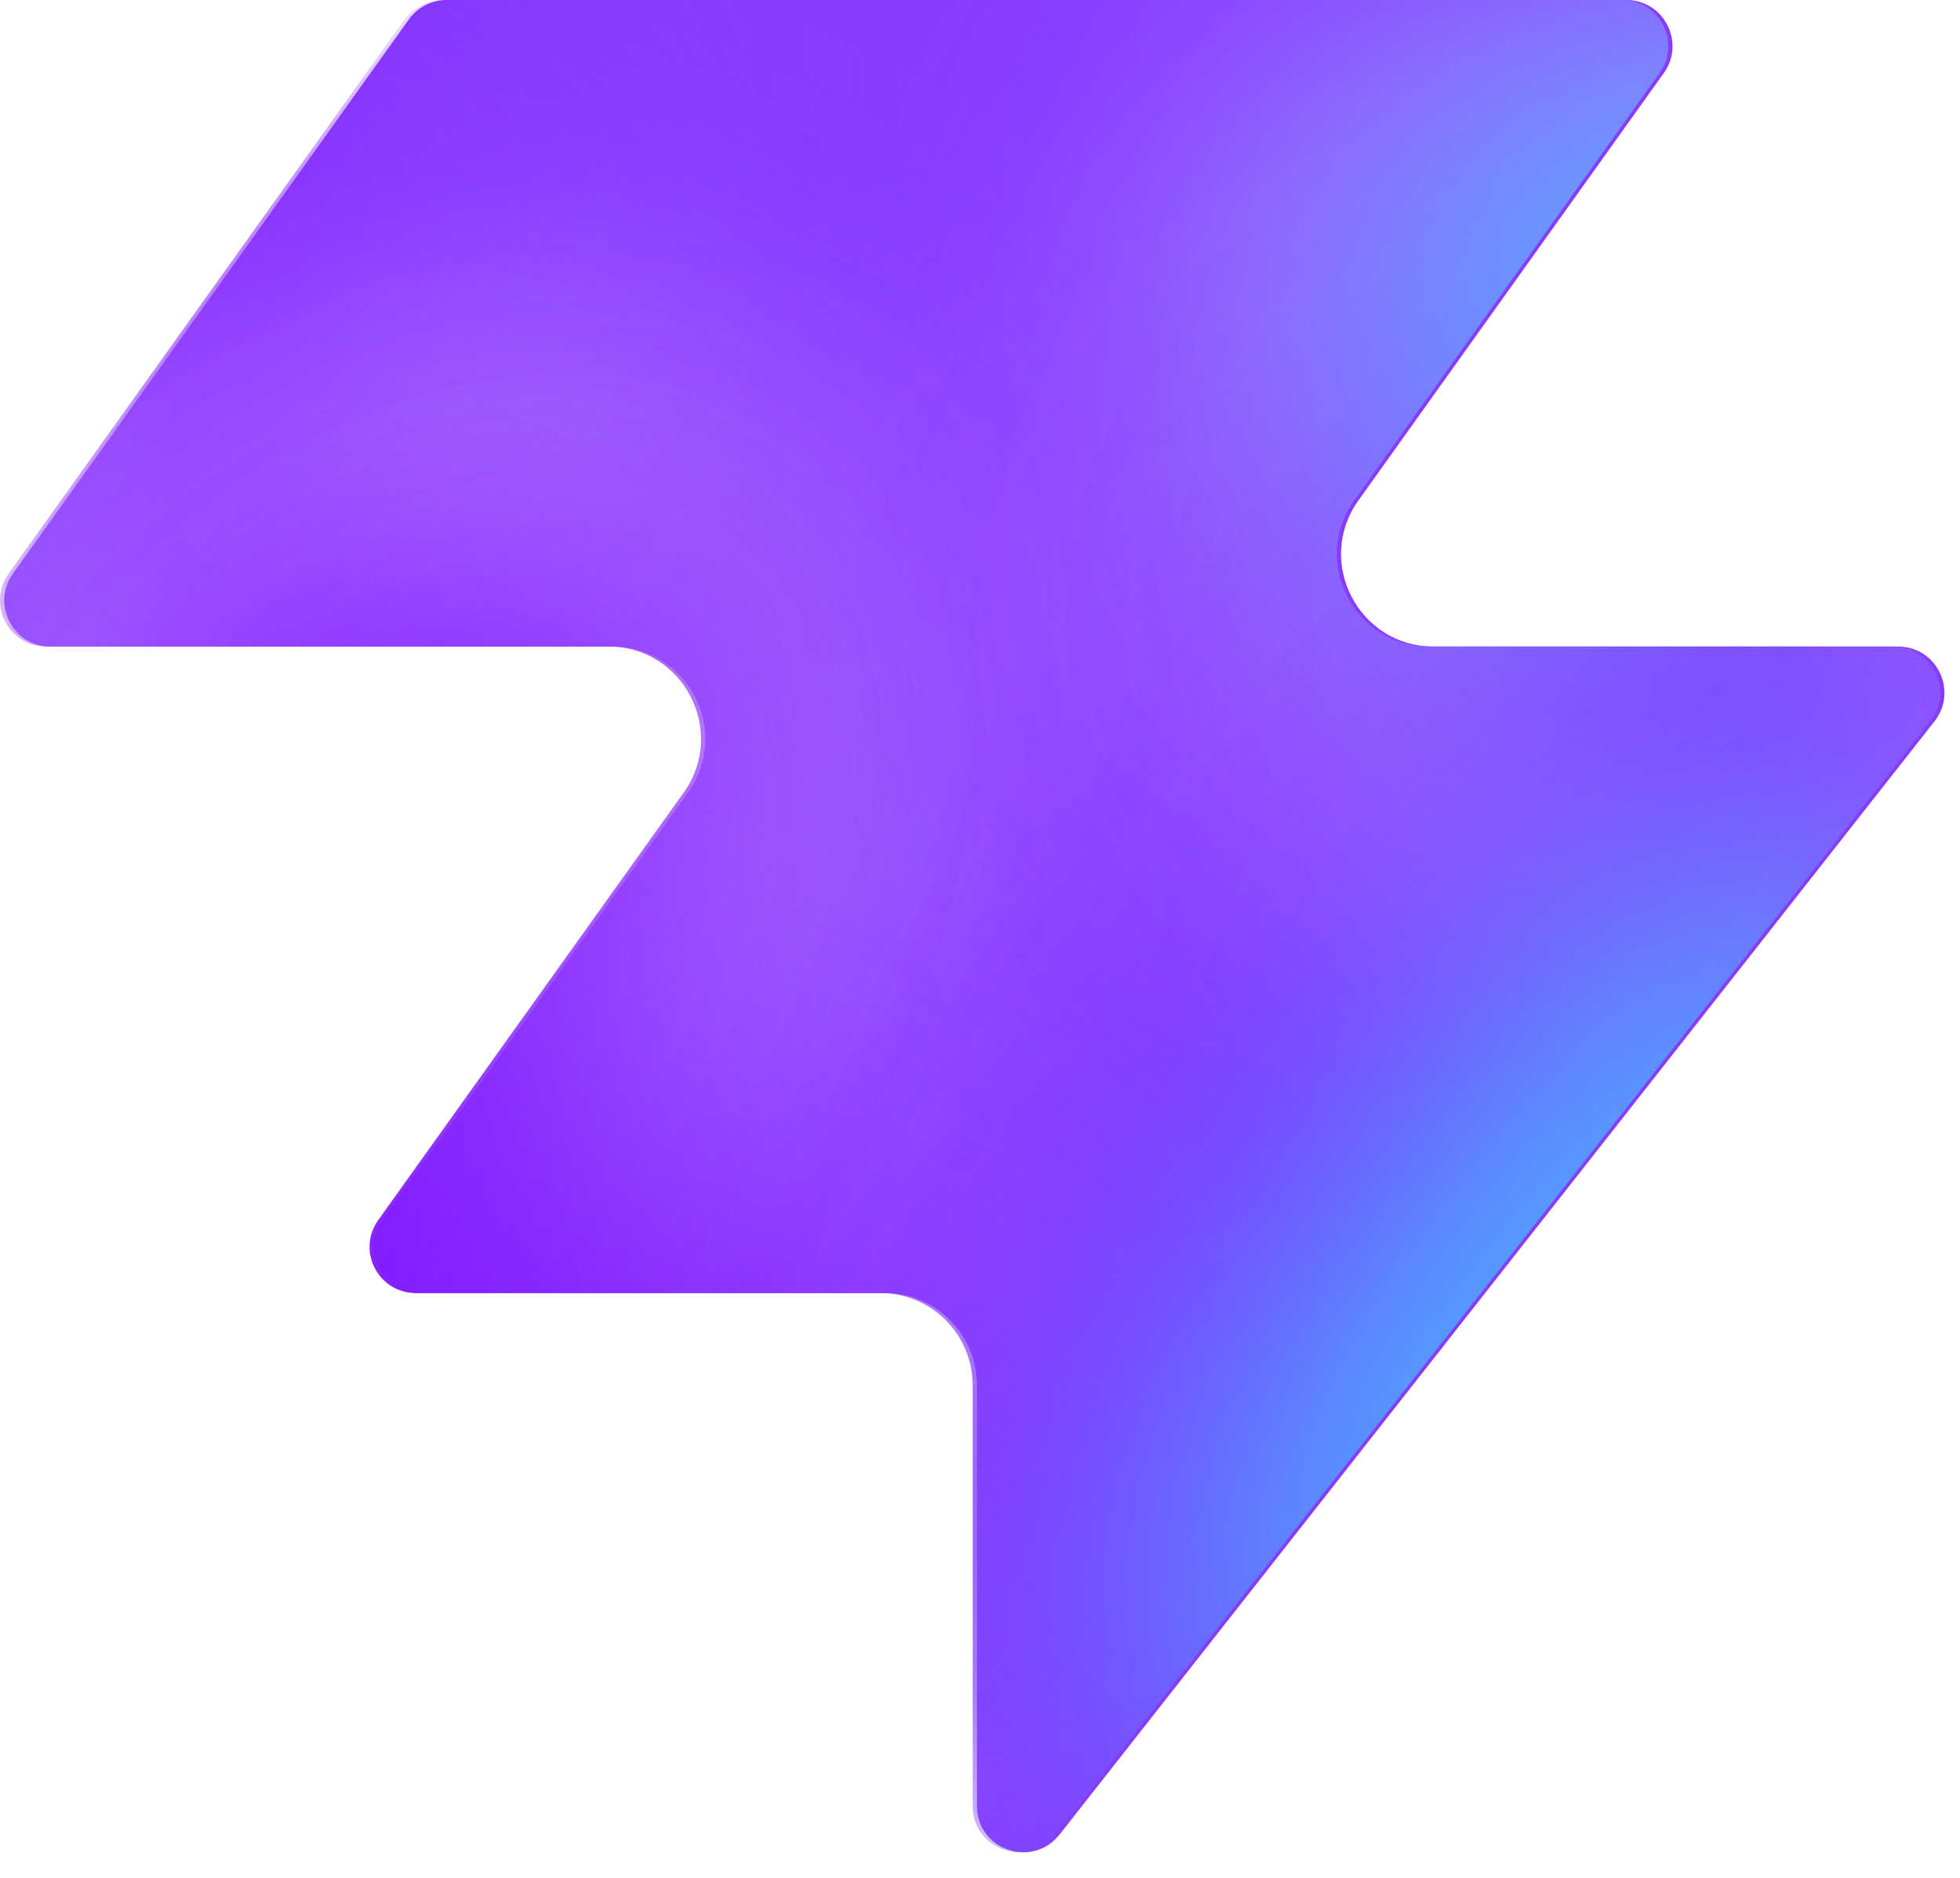
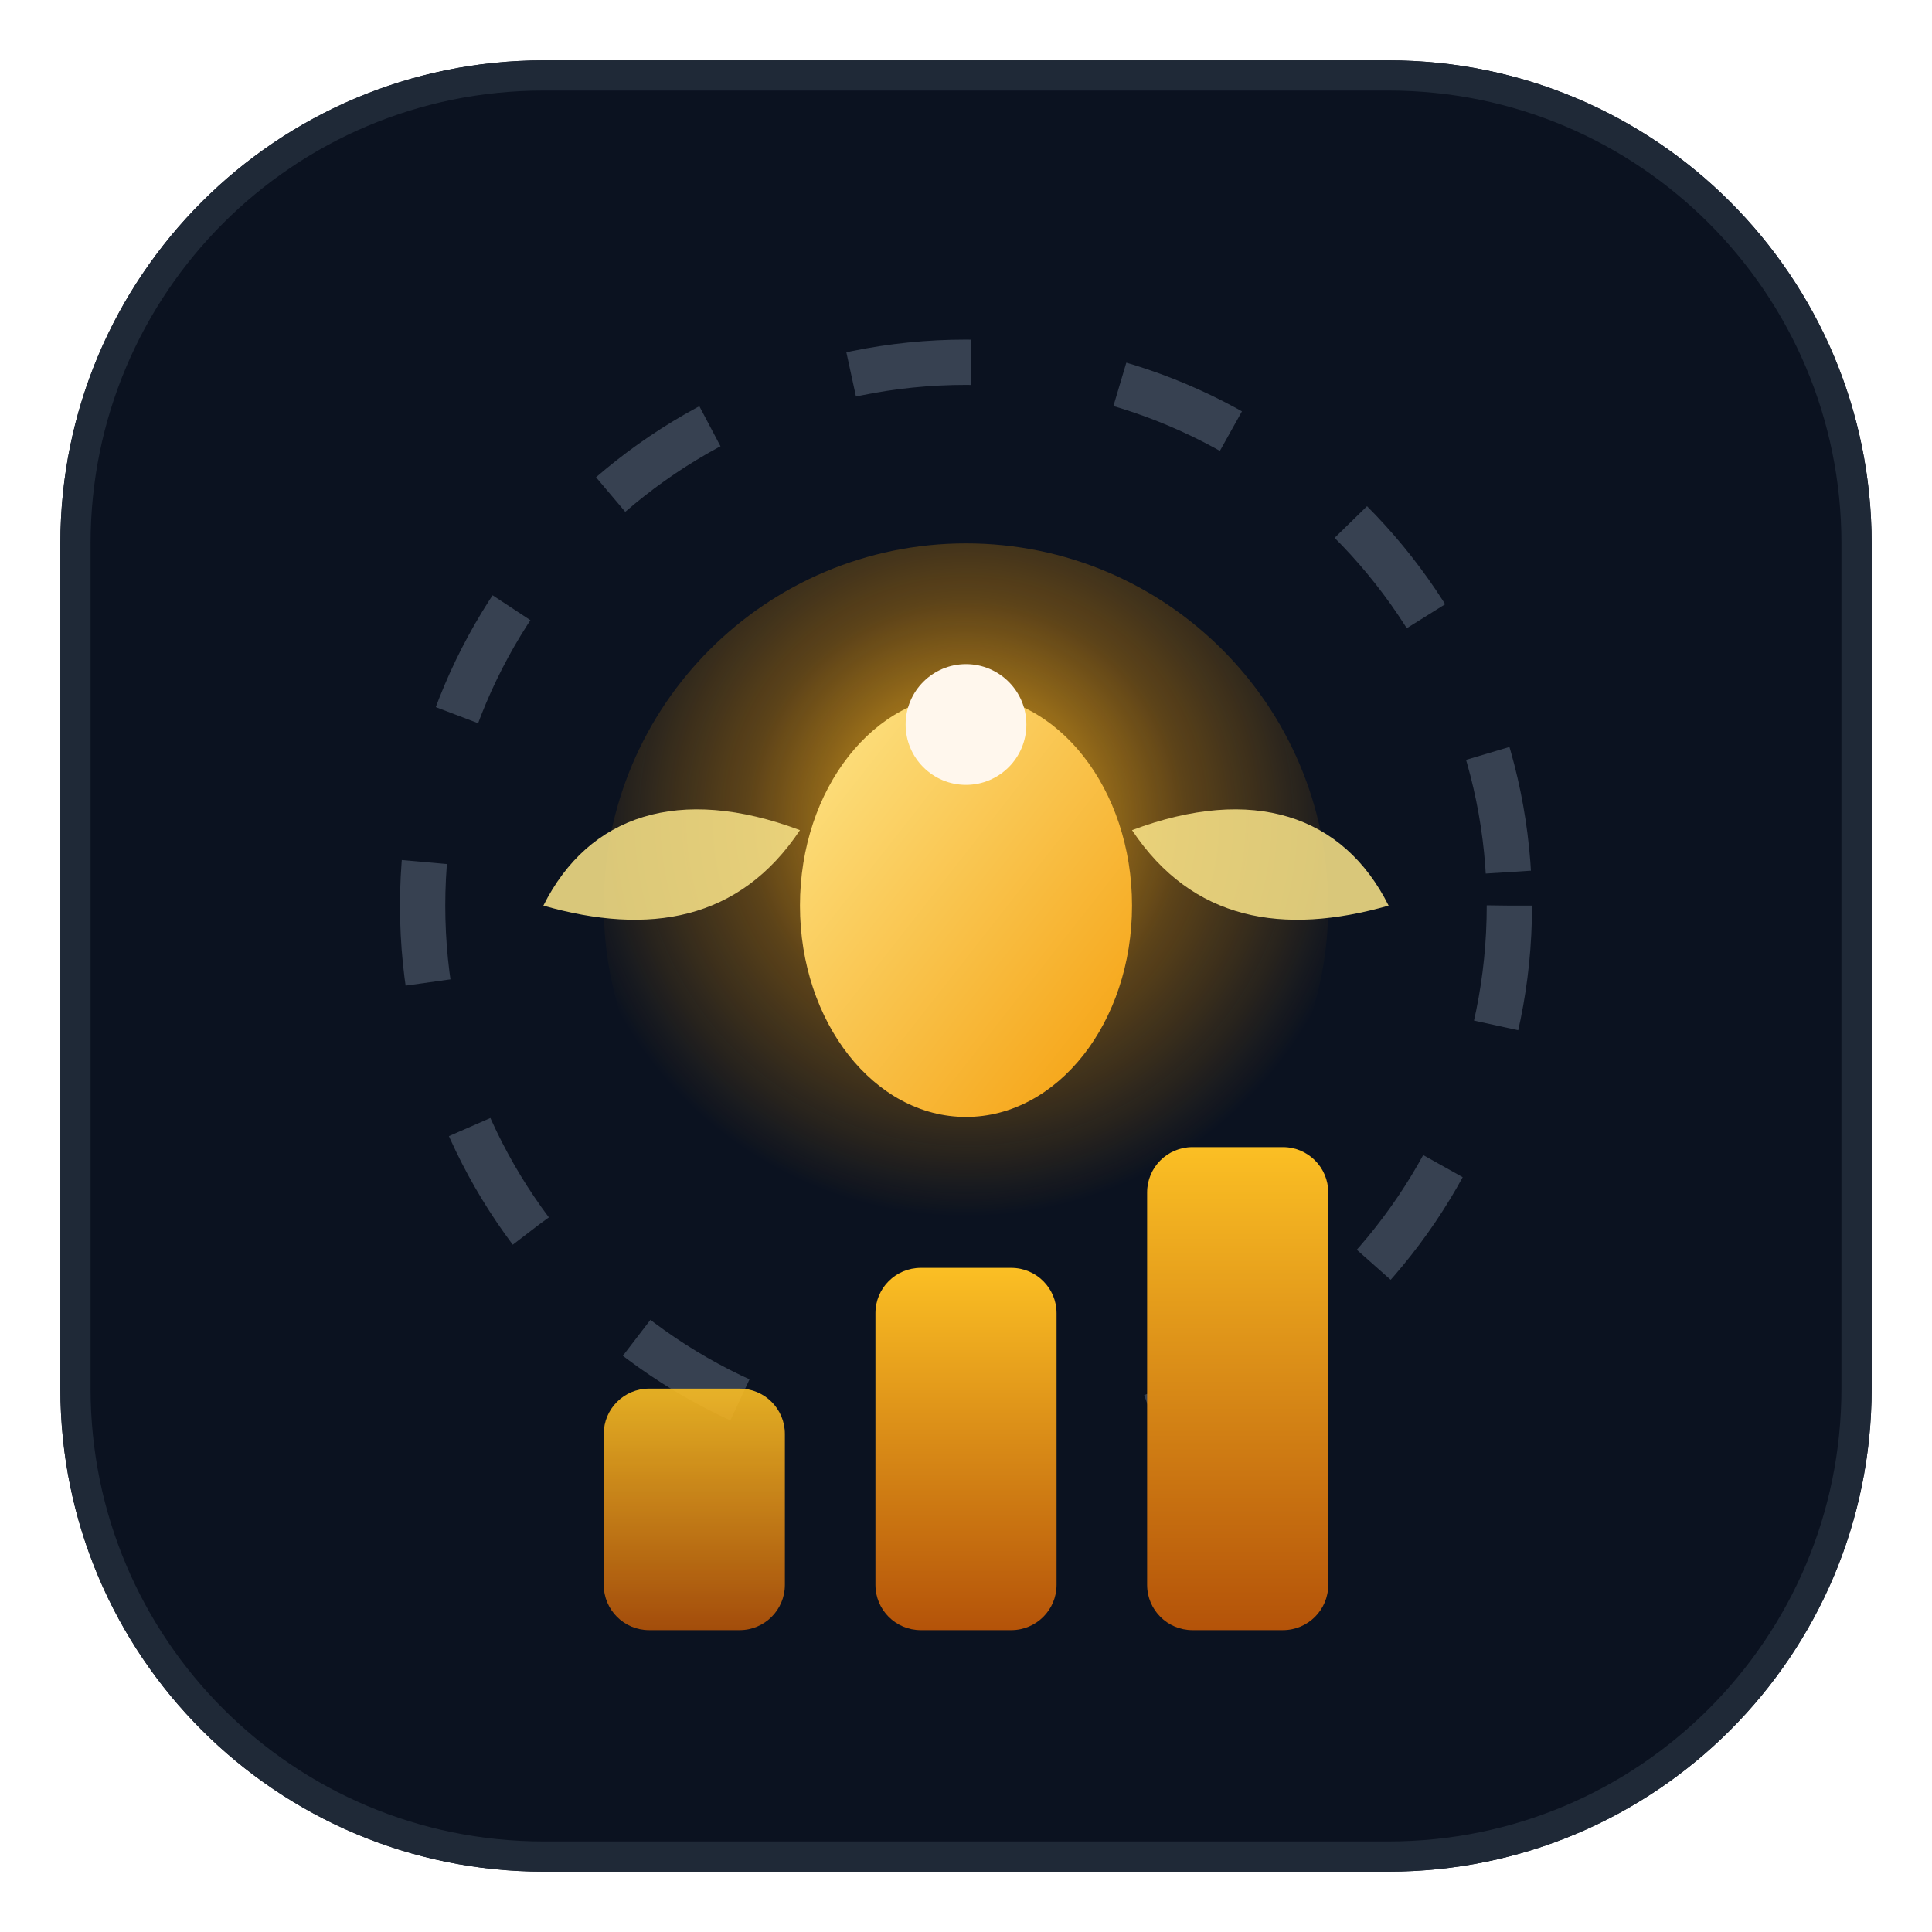
- <svg xmlns="http://www.w3.org/2000/svg" width="48" height="46" fill="none" viewBox="0 0 48 46">
-   <path fill="#863bff" d="M25.946 44.938c-.664.845-2.021.375-2.021-.698V33.937a2.26 2.26 0 0 0-2.262-2.262H10.287c-.92 0-1.456-1.04-.92-1.788l7.48-10.471c1.07-1.497 0-3.578-1.842-3.578H1.237c-.92 0-1.456-1.04-.92-1.788L10.013.474c.214-.297.556-.474.92-.474h28.894c.92 0 1.456 1.04.92 1.788l-7.48 10.471c-1.07 1.498 0 3.579 1.842 3.579h11.377c.943 0 1.473 1.088.89 1.83L25.947 44.94z" style="fill:#863bff;fill:color(display-p3 .525 .23 1);fill-opacity:1" />
-   <mask id="a" width="48" height="46" x="0" y="0" maskUnits="userSpaceOnUse" style="mask-type:alpha">
-     <path fill="#000" d="M25.842 44.938c-.664.844-2.021.375-2.021-.698V33.937a2.26 2.26 0 0 0-2.262-2.262H10.183c-.92 0-1.456-1.04-.92-1.788l7.48-10.471c1.07-1.498 0-3.579-1.842-3.579H1.133c-.92 0-1.456-1.04-.92-1.787L9.91.473c.214-.297.556-.474.92-.474h28.894c.92 0 1.456 1.04.92 1.788l-7.48 10.471c-1.07 1.498 0 3.578 1.842 3.578h11.377c.943 0 1.473 1.088.89 1.832L25.843 44.94z" style="fill:#000;fill-opacity:1" />
-   </mask>
-   <g mask="url(#a)">
-     <g filter="url(#b)">
-       <ellipse cx="5.508" cy="14.704" fill="#ede6ff" rx="5.508" ry="14.704" style="fill:#ede6ff;fill:color(display-p3 .927 .903 1);fill-opacity:1" transform="matrix(.00324 1 1 -.00324 -4.47 31.516)" />
-     </g>
-     <g filter="url(#c)">
-       <ellipse cx="10.399" cy="29.851" fill="#ede6ff" rx="10.399" ry="29.851" style="fill:#ede6ff;fill:color(display-p3 .927 .903 1);fill-opacity:1" transform="matrix(.00324 1 1 -.00324 -39.328 7.883)" />
-     </g>
-     <g filter="url(#d)">
-       <ellipse cx="5.508" cy="30.487" fill="#7e14ff" rx="5.508" ry="30.487" style="fill:#7e14ff;fill:color(display-p3 .492 .077 1);fill-opacity:1" transform="rotate(89.814 -25.913 -14.639)scale(1 -1)" />
-     </g>
-     <g filter="url(#e)">
-       <ellipse cx="5.508" cy="30.599" fill="#7e14ff" rx="5.508" ry="30.599" style="fill:#7e14ff;fill:color(display-p3 .492 .077 1);fill-opacity:1" transform="rotate(89.814 -32.644 -3.334)scale(1 -1)" />
-     </g>
-     <g filter="url(#f)">
-       <ellipse cx="5.508" cy="30.599" fill="#7e14ff" rx="5.508" ry="30.599" style="fill:#7e14ff;fill:color(display-p3 .492 .077 1);fill-opacity:1" transform="matrix(.00324 1 1 -.00324 -34.34 30.47)" />
-     </g>
-     <g filter="url(#g)">
-       <ellipse cx="14.072" cy="22.078" fill="#ede6ff" rx="14.072" ry="22.078" style="fill:#ede6ff;fill:color(display-p3 .927 .903 1);fill-opacity:1" transform="rotate(93.35 24.506 48.493)scale(-1 1)" />
-     </g>
-     <g filter="url(#h)">
-       <ellipse cx="3.47" cy="21.501" fill="#7e14ff" rx="3.47" ry="21.501" style="fill:#7e14ff;fill:color(display-p3 .492 .077 1);fill-opacity:1" transform="rotate(89.009 28.708 47.59)scale(-1 1)" />
-     </g>
-     <g filter="url(#i)">
-       <ellipse cx="3.47" cy="21.501" fill="#7e14ff" rx="3.47" ry="21.501" style="fill:#7e14ff;fill:color(display-p3 .492 .077 1);fill-opacity:1" transform="rotate(89.009 28.708 47.59)scale(-1 1)" />
-     </g>
-     <g filter="url(#j)">
-       <ellipse cx=".387" cy="8.972" fill="#7e14ff" rx="4.407" ry="29.108" style="fill:#7e14ff;fill:color(display-p3 .492 .077 1);fill-opacity:1" transform="rotate(39.51 .387 8.972)" />
-     </g>
-     <g filter="url(#k)">
-       <ellipse cx="47.523" cy="-6.092" fill="#7e14ff" rx="4.407" ry="29.108" style="fill:#7e14ff;fill:color(display-p3 .492 .077 1);fill-opacity:1" transform="rotate(37.892 47.523 -6.092)" />
-     </g>
-     <g filter="url(#l)">
-       <ellipse cx="41.412" cy="6.333" fill="#47bfff" rx="5.971" ry="9.665" style="fill:#47bfff;fill:color(display-p3 .28 .748 1);fill-opacity:1" transform="rotate(37.892 41.412 6.333)" />
-     </g>
-     <g filter="url(#m)">
-       <ellipse cx="-1.879" cy="38.332" fill="#7e14ff" rx="4.407" ry="29.108" style="fill:#7e14ff;fill:color(display-p3 .492 .077 1);fill-opacity:1" transform="rotate(37.892 -1.88 38.332)" />
-     </g>
-     <g filter="url(#n)">
-       <ellipse cx="-1.879" cy="38.332" fill="#7e14ff" rx="4.407" ry="29.108" style="fill:#7e14ff;fill:color(display-p3 .492 .077 1);fill-opacity:1" transform="rotate(37.892 -1.88 38.332)" />
-     </g>
-     <g filter="url(#o)">
-       <ellipse cx="35.651" cy="29.907" fill="#7e14ff" rx="4.407" ry="29.108" style="fill:#7e14ff;fill:color(display-p3 .492 .077 1);fill-opacity:1" transform="rotate(37.892 35.651 29.907)" />
-     </g>
-     <g filter="url(#p)">
-       <ellipse cx="38.418" cy="32.4" fill="#47bfff" rx="5.971" ry="15.297" style="fill:#47bfff;fill:color(display-p3 .28 .748 1);fill-opacity:1" transform="rotate(37.892 38.418 32.4)" />
-     </g>
-   </g>
+ <svg xmlns="http://www.w3.org/2000/svg" viewBox="0 0 64 64" width="64" height="64" role="img" aria-label="Lumina Wealth">
  <defs>
-     <filter id="b" width="60.045" height="41.654" x="-19.77" y="16.149" color-interpolation-filters="sRGB" filterUnits="userSpaceOnUse">
-       <feFlood flood-opacity="0" result="BackgroundImageFix" />
-       <feBlend in="SourceGraphic" in2="BackgroundImageFix" result="shape" />
-       <feGaussianBlur result="effect1_foregroundBlur_2002_17158" stdDeviation="7.659" />
-     </filter>
-     <filter id="c" width="90.34" height="51.437" x="-54.613" y="-7.533" color-interpolation-filters="sRGB" filterUnits="userSpaceOnUse">
-       <feFlood flood-opacity="0" result="BackgroundImageFix" />
-       <feBlend in="SourceGraphic" in2="BackgroundImageFix" result="shape" />
-       <feGaussianBlur result="effect1_foregroundBlur_2002_17158" stdDeviation="7.659" />
-     </filter>
-     <filter id="d" width="79.355" height="29.4" x="-49.64" y="2.03" color-interpolation-filters="sRGB" filterUnits="userSpaceOnUse">
-       <feFlood flood-opacity="0" result="BackgroundImageFix" />
-       <feBlend in="SourceGraphic" in2="BackgroundImageFix" result="shape" />
-       <feGaussianBlur result="effect1_foregroundBlur_2002_17158" stdDeviation="4.596" />
-     </filter>
-     <filter id="e" width="79.579" height="29.4" x="-45.045" y="20.029" color-interpolation-filters="sRGB" filterUnits="userSpaceOnUse">
-       <feFlood flood-opacity="0" result="BackgroundImageFix" />
-       <feBlend in="SourceGraphic" in2="BackgroundImageFix" result="shape" />
-       <feGaussianBlur result="effect1_foregroundBlur_2002_17158" stdDeviation="4.596" />
-     </filter>
-     <filter id="f" width="79.579" height="29.4" x="-43.513" y="21.178" color-interpolation-filters="sRGB" filterUnits="userSpaceOnUse">
-       <feFlood flood-opacity="0" result="BackgroundImageFix" />
-       <feBlend in="SourceGraphic" in2="BackgroundImageFix" result="shape" />
-       <feGaussianBlur result="effect1_foregroundBlur_2002_17158" stdDeviation="4.596" />
-     </filter>
-     <filter id="g" width="74.749" height="58.852" x="15.756" y="-17.901" color-interpolation-filters="sRGB" filterUnits="userSpaceOnUse">
-       <feFlood flood-opacity="0" result="BackgroundImageFix" />
-       <feBlend in="SourceGraphic" in2="BackgroundImageFix" result="shape" />
-       <feGaussianBlur result="effect1_foregroundBlur_2002_17158" stdDeviation="7.659" />
-     </filter>
-     <filter id="h" width="61.377" height="25.362" x="23.548" y="2.284" color-interpolation-filters="sRGB" filterUnits="userSpaceOnUse">
-       <feFlood flood-opacity="0" result="BackgroundImageFix" />
-       <feBlend in="SourceGraphic" in2="BackgroundImageFix" result="shape" />
-       <feGaussianBlur result="effect1_foregroundBlur_2002_17158" stdDeviation="4.596" />
-     </filter>
-     <filter id="i" width="61.377" height="25.362" x="23.548" y="2.284" color-interpolation-filters="sRGB" filterUnits="userSpaceOnUse">
-       <feFlood flood-opacity="0" result="BackgroundImageFix" />
-       <feBlend in="SourceGraphic" in2="BackgroundImageFix" result="shape" />
-       <feGaussianBlur result="effect1_foregroundBlur_2002_17158" stdDeviation="4.596" />
-     </filter>
-     <filter id="j" width="56.045" height="63.649" x="-27.636" y="-22.853" color-interpolation-filters="sRGB" filterUnits="userSpaceOnUse">
-       <feFlood flood-opacity="0" result="BackgroundImageFix" />
-       <feBlend in="SourceGraphic" in2="BackgroundImageFix" result="shape" />
-       <feGaussianBlur result="effect1_foregroundBlur_2002_17158" stdDeviation="4.596" />
-     </filter>
-     <filter id="k" width="54.814" height="64.646" x="20.116" y="-38.415" color-interpolation-filters="sRGB" filterUnits="userSpaceOnUse">
-       <feFlood flood-opacity="0" result="BackgroundImageFix" />
-       <feBlend in="SourceGraphic" in2="BackgroundImageFix" result="shape" />
-       <feGaussianBlur result="effect1_foregroundBlur_2002_17158" stdDeviation="4.596" />
-     </filter>
-     <filter id="l" width="33.541" height="35.313" x="24.641" y="-11.323" color-interpolation-filters="sRGB" filterUnits="userSpaceOnUse">
-       <feFlood flood-opacity="0" result="BackgroundImageFix" />
-       <feBlend in="SourceGraphic" in2="BackgroundImageFix" result="shape" />
-       <feGaussianBlur result="effect1_foregroundBlur_2002_17158" stdDeviation="4.596" />
-     </filter>
-     <filter id="m" width="54.814" height="64.646" x="-29.286" y="6.009" color-interpolation-filters="sRGB" filterUnits="userSpaceOnUse">
-       <feFlood flood-opacity="0" result="BackgroundImageFix" />
-       <feBlend in="SourceGraphic" in2="BackgroundImageFix" result="shape" />
-       <feGaussianBlur result="effect1_foregroundBlur_2002_17158" stdDeviation="4.596" />
-     </filter>
-     <filter id="n" width="54.814" height="64.646" x="-29.286" y="6.009" color-interpolation-filters="sRGB" filterUnits="userSpaceOnUse">
-       <feFlood flood-opacity="0" result="BackgroundImageFix" />
-       <feBlend in="SourceGraphic" in2="BackgroundImageFix" result="shape" />
-       <feGaussianBlur result="effect1_foregroundBlur_2002_17158" stdDeviation="4.596" />
-     </filter>
-     <filter id="o" width="54.814" height="64.646" x="8.244" y="-2.416" color-interpolation-filters="sRGB" filterUnits="userSpaceOnUse">
-       <feFlood flood-opacity="0" result="BackgroundImageFix" />
-       <feBlend in="SourceGraphic" in2="BackgroundImageFix" result="shape" />
-       <feGaussianBlur result="effect1_foregroundBlur_2002_17158" stdDeviation="4.596" />
-     </filter>
-     <filter id="p" width="39.409" height="43.623" x="18.713" y="10.588" color-interpolation-filters="sRGB" filterUnits="userSpaceOnUse">
-       <feFlood flood-opacity="0" result="BackgroundImageFix" />
-       <feBlend in="SourceGraphic" in2="BackgroundImageFix" result="shape" />
-       <feGaussianBlur result="effect1_foregroundBlur_2002_17158" stdDeviation="4.596" />
-     </filter>
+     <radialGradient id="glow" cx="50%" cy="38%" r="55%">
+       <stop offset="0%" stop-color="#fbbf24" stop-opacity="0.95" />
+       <stop offset="55%" stop-color="#f59e0b" stop-opacity="0.35" />
+       <stop offset="100%" stop-color="#f59e0b" stop-opacity="0" />
+     </radialGradient>
+     <linearGradient id="body" x1="0" y1="0" x2="1" y2="1">
+       <stop offset="0%" stop-color="#fde68a" />
+       <stop offset="100%" stop-color="#f59e0b" />
+     </linearGradient>
+     <linearGradient id="bar" x1="0" y1="1" x2="0" y2="0">
+       <stop offset="0%" stop-color="#b45309" />
+       <stop offset="100%" stop-color="#fbbf24" />
+     </linearGradient>
  </defs>
+   <rect x="2" y="2" width="60" height="60" rx="16" fill="#0b1220" />
+   <rect x="2.5" y="2.5" width="59" height="59" rx="15.5" fill="none" stroke="#1f2937" stroke-width="1" />
+   <circle cx="32" cy="30" r="18" fill="none" stroke="#374151" stroke-width="1.5" stroke-dasharray="4 5" />
+   <circle cx="32" cy="30" r="12" fill="url(#glow)" />
+   <ellipse cx="32" cy="30" rx="5.5" ry="7" fill="url(#body)" />
+   <path d="M26.5 27.5c-4-1.5-7-0.5-8.5 2.5 3.5 1 6.5 0.5 8.5-2.5z" fill="#fde68a" fill-opacity="0.85" />
+   <path d="M37.5 27.5c4-1.5 7-0.5 8.5 2.5-3.5 1-6.5 0.5-8.5-2.5z" fill="#fde68a" fill-opacity="0.85" />
+   <circle cx="32" cy="24" r="2" fill="#fff7ed" />
+   <rect x="20" y="46" width="6" height="8" rx="1.5" fill="url(#bar)" opacity="0.9" />
+   <rect x="29" y="42" width="6" height="12" rx="1.5" fill="url(#bar)" />
+   <rect x="38" y="38" width="6" height="16" rx="1.5" fill="url(#bar)" />
</svg>
